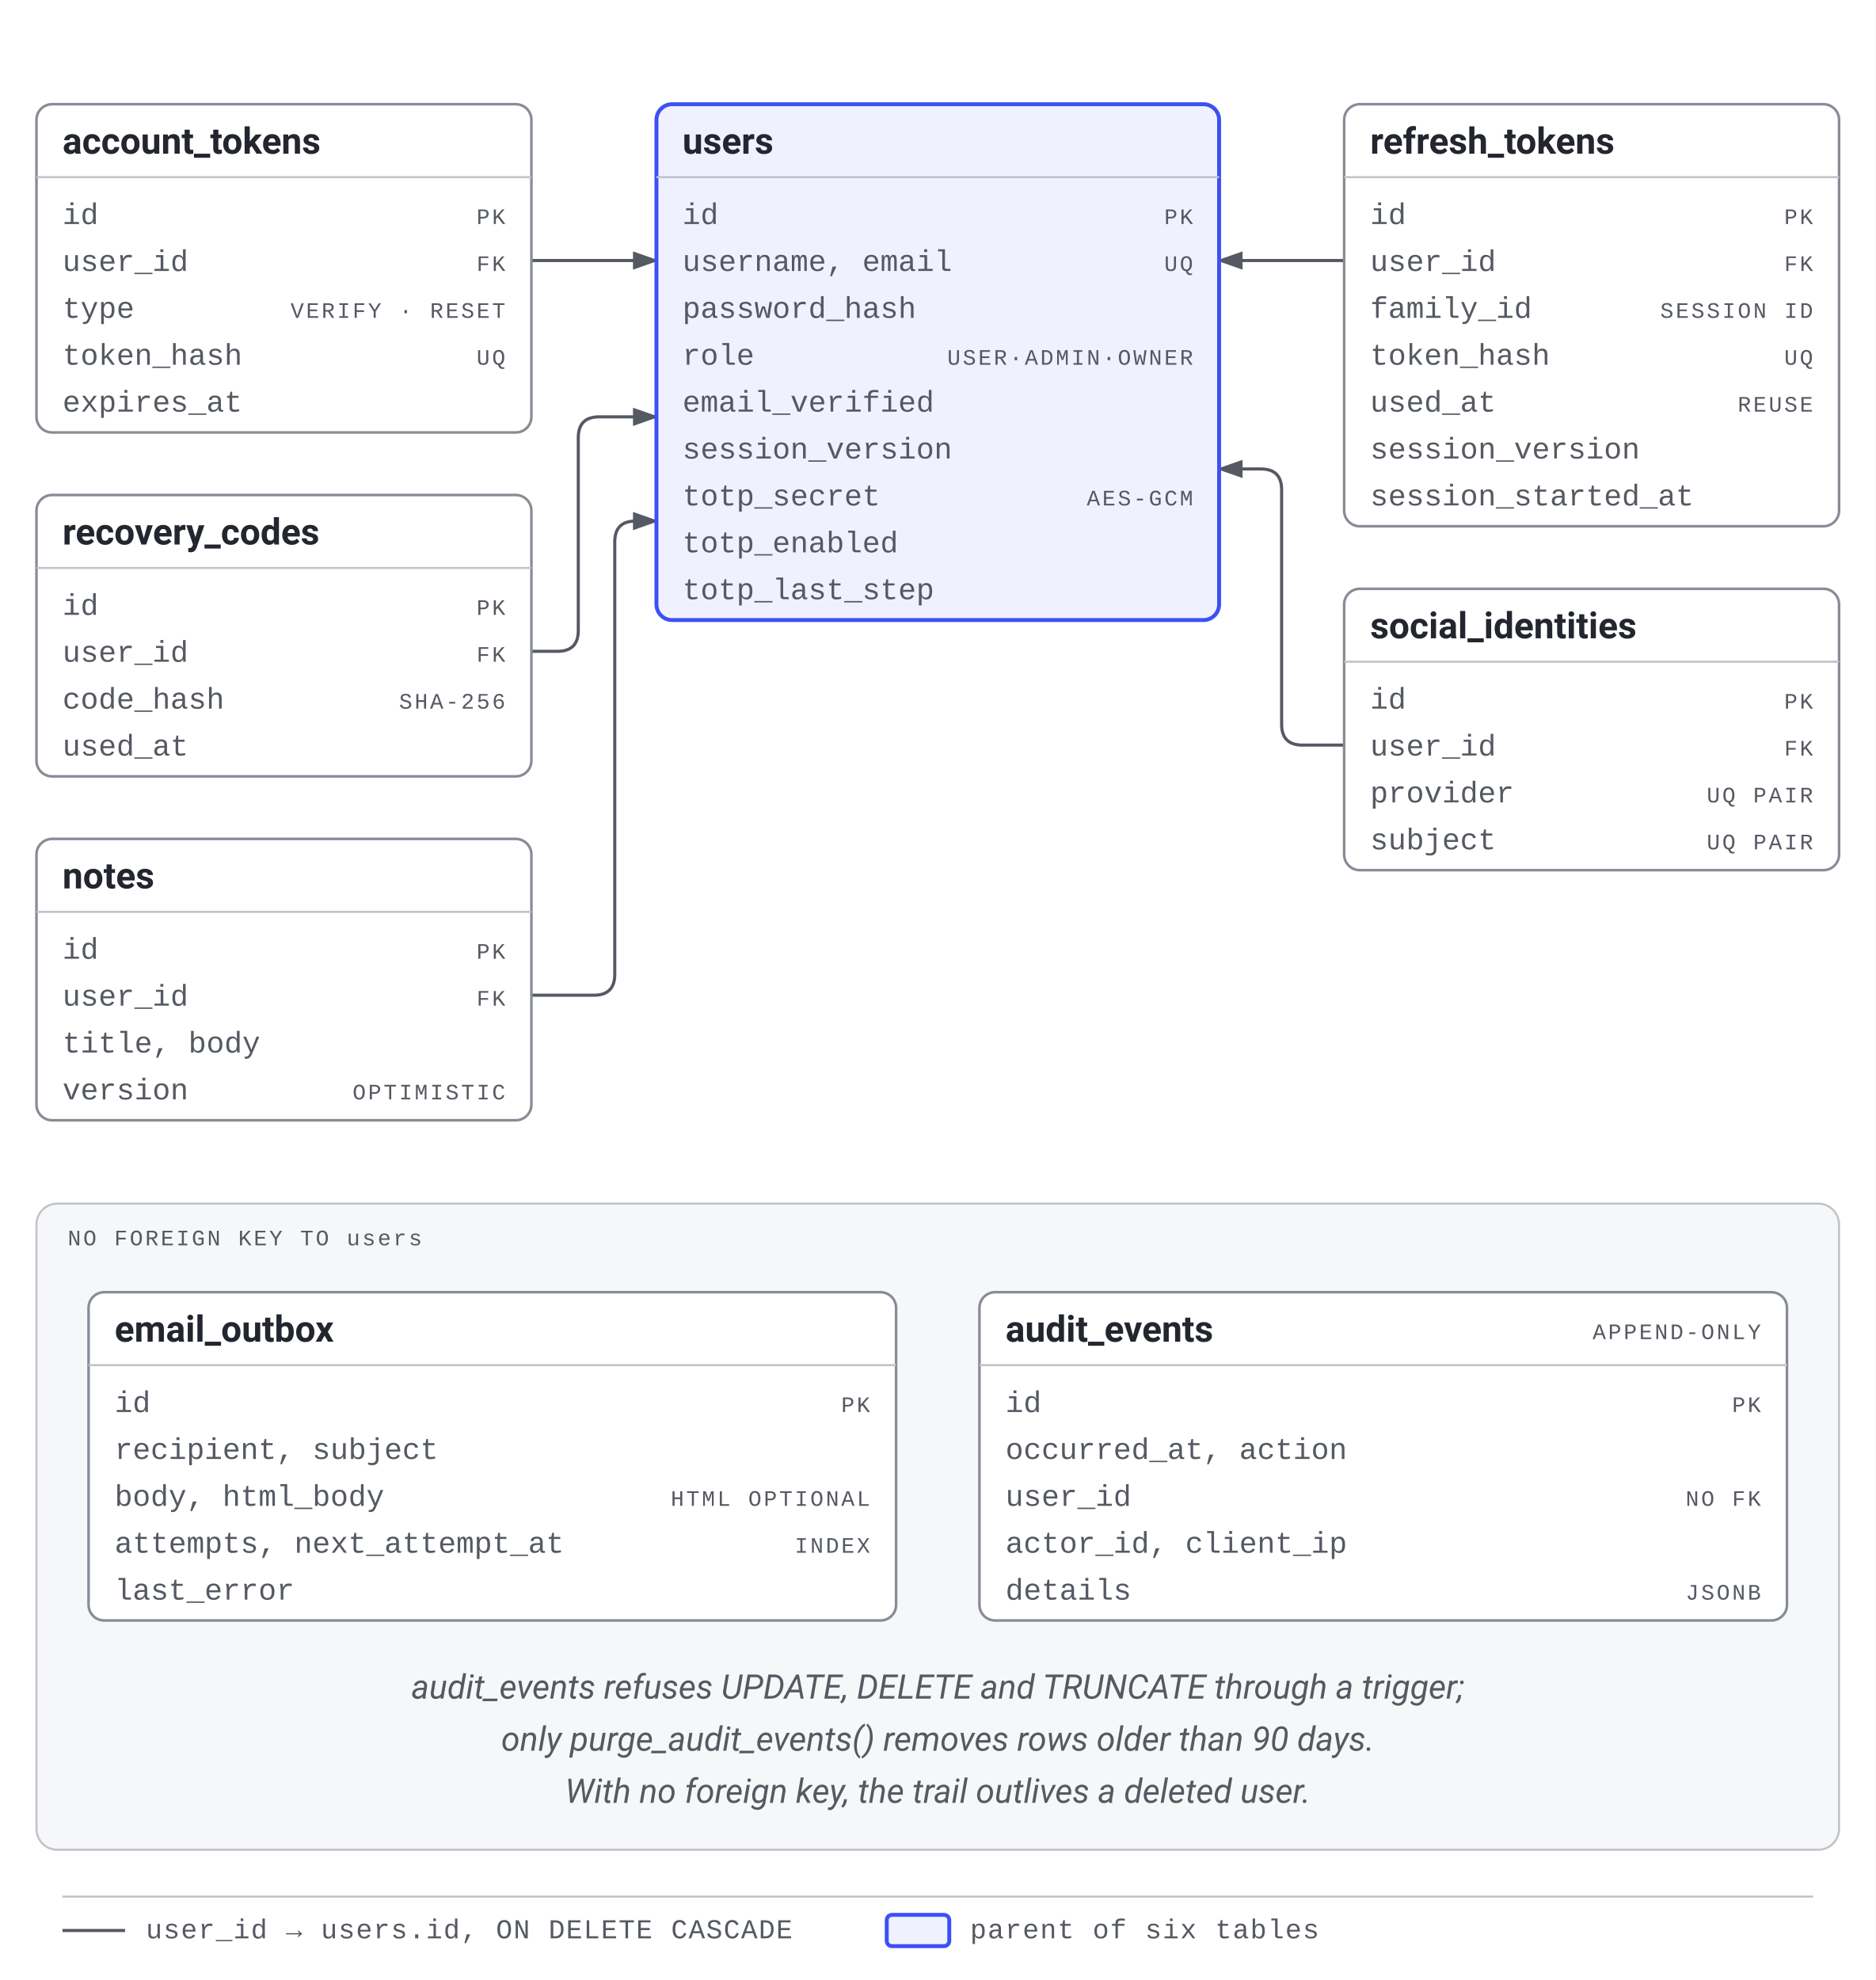
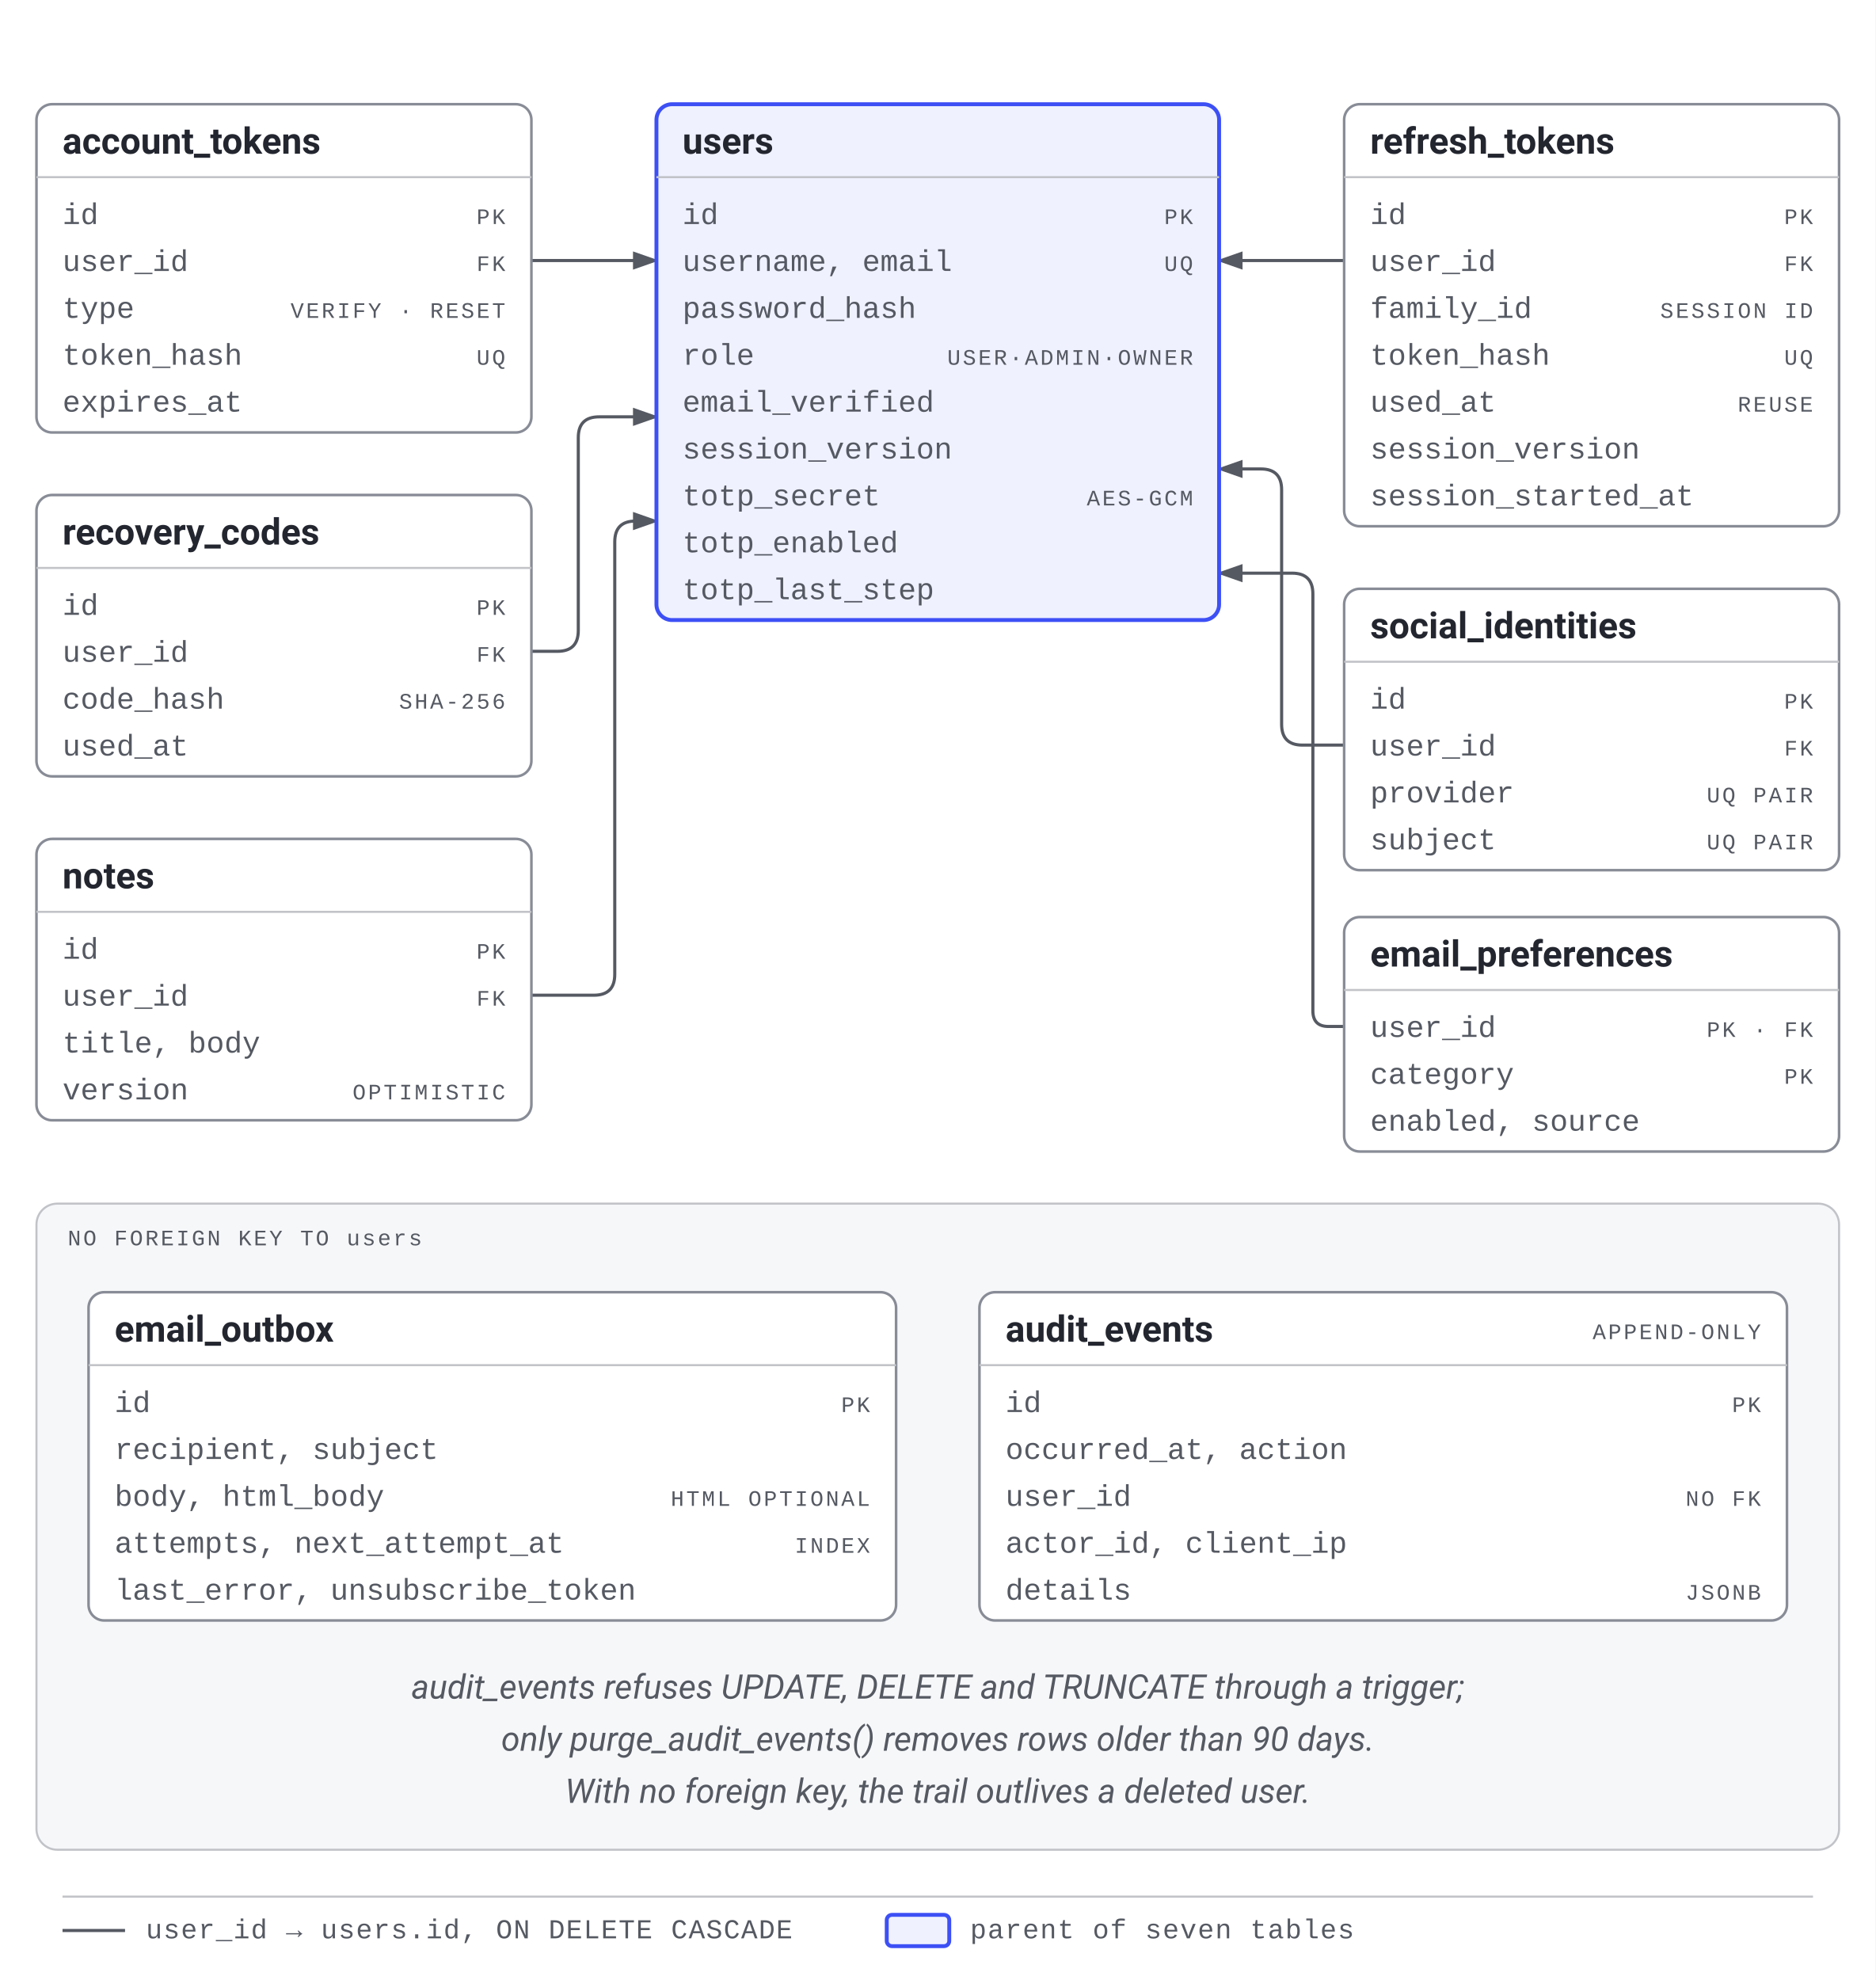
<svg xmlns="http://www.w3.org/2000/svg" viewBox="0 0 720 760" width="720" height="760" role="img" aria-labelledby="data-model-title data-model-desc">
  <defs>
    <style>
text{font-family:-apple-system, BlinkMacSystemFont, 'Segoe UI', Roboto, 'Helvetica Neue', Arial, 'Noto Sans', sans-serif} .mono{font-family:ui-monospace, SFMono-Regular, Menlo, Monaco, Consolas, 'Liberation Mono', 'Courier New', monospace}
.name{fill:#23262f;font-size:14px;font-weight:600}
.sub{fill:#555962;font-size:11.5px}
.lbl{fill:#555962;font-size:10.5px;letter-spacing:.04em}
.lbl-accent{fill:#3d50f5;font-size:10.5px;letter-spacing:.04em}
.tag{fill:#555962;font-size:8.5px;letter-spacing:.1em}
.note{fill:#555962;font-size:13px;font-style:italic}
.bg,.mask{fill:#ffffff} .mask-zone{fill:#f6f7f9}
.box{fill:#ffffff;stroke:#888c96;stroke-width:1}
.box-focal{fill:#eff1fe;stroke:#3d50f5;stroke-width:1.5}
.box-ext{fill:#ffffff;stroke:#888c96;stroke-width:1;stroke-dasharray:4 3}
.zone{fill:#f6f7f9;stroke:#c1c3c8;stroke-width:.8}
.frame{fill:none;stroke:#888c96;stroke-width:.8}
.chip{fill:none;stroke:#c1c3c8;stroke-width:.8}
.w{fill:none;stroke:#555962;stroke-width:1.2}
.w-accent{fill:none;stroke:#3d50f5;stroke-width:1.6}
.dash{stroke-dasharray:5 4}
.life{stroke:#c1c3c8;stroke-width:1;stroke-dasharray:3 3}
.sep{stroke:#c1c3c8;stroke-width:.8}
.m{fill:#555962} .m-accent{fill:#3d50f5} .m-open{fill:none;stroke:#555962;stroke-width:1.2}
.dot{fill:#23262f}
</style>
    <marker id="a" markerWidth="10" markerHeight="7" refX="9" refY="3.5" orient="auto" markerUnits="userSpaceOnUse">
      <polygon class="m" points="0 0, 10 3.5, 0 7" />
    </marker>
    <marker id="a-accent" markerWidth="10" markerHeight="7" refX="9" refY="3.5" orient="auto" markerUnits="userSpaceOnUse">
      <polygon class="m-accent" points="0 0, 10 3.5, 0 7" />
    </marker>
    <marker id="a-open" markerWidth="10" markerHeight="7" refX="9" refY="3.5" orient="auto" markerUnits="userSpaceOnUse">
      <polyline class="m-open" points="0 0, 10 3.5, 0 7" />
    </marker>
  </defs>
  <rect class="bg" width="100%" height="100%" />
  <rect class="zone" x="14" y="462" width="692" height="248" rx="8" />
  <path class="w" d="M204,100 L252,100" marker-end="url(#a)" />
  <path class="w" d="M204,250 L214,250 Q222,250 222,242 L222,168 Q222,160 230,160 L252,160" marker-end="url(#a)" />
  <path class="w" d="M204,382 L228,382 Q236,382 236,374 L236,208 Q236,200 244,200 L252,200" marker-end="url(#a)" />
  <path class="w" d="M516,100 L468,100" marker-end="url(#a)" />
  <path class="w" d="M516,286 L500,286 Q492,286 492,278 L492,188 Q492,180 484,180 L468,180" marker-end="url(#a)" />
+   <path class="w" d="M516,394 L510.0,394.0 Q504,394 504.0,388.0 L504,228 Q504,220 496,220 L468,220" marker-end="url(#a)" />
  <line class="sep" x1="24" y1="728" x2="696" y2="728" />
  <rect class="mask-zone" x="23.0" y="471.2" width="146.8" height="9.4" rx="2" />
  <text class="tag mono" x="26" y="478" text-anchor="start">NO FOREIGN KEY TO users</text>
  <text class="note" x="360" y="652" text-anchor="middle">audit_events refuses UPDATE, DELETE and TRUNCATE through a trigger;</text>
  <text class="note" x="360" y="672" text-anchor="middle">only purge_audit_events() removes rows older than 90 days.</text>
  <text class="note" x="360" y="692" text-anchor="middle">With no foreign key, the trail outlives a deleted user.</text>
  <line class="w" x1="24" y1="741" x2="48" y2="741" />
  <text class="lbl mono" x="56" y="744">user_id → users.id, ON DELETE CASCADE</text>
  <rect class="box-focal" x="340.41" y="735" width="24" height="12" rx="2" />
-   <text class="lbl mono" x="372.41" y="744">parent of six tables</text>
+   <text class="lbl mono" x="372.41" y="744">parent of seven tables</text>
  <rect class="mask" x="14" y="40" width="190" height="126" rx="6" />
  <rect class="box" x="14" y="40" width="190" height="126" rx="6" />
  <line class="sep" x1="14" y1="68" x2="204" y2="68" />
  <text class="name" x="24" y="59">account_tokens</text>
  <text class="sub mono" x="24" y="86">id</text>
  <text class="tag mono" x="194" y="86" text-anchor="end">PK</text>
  <text class="sub mono" x="24" y="104">user_id</text>
  <text class="tag mono" x="194" y="104" text-anchor="end">FK</text>
  <text class="sub mono" x="24" y="122">type</text>
  <text class="tag mono" x="194" y="122" text-anchor="end">VERIFY · RESET</text>
  <text class="sub mono" x="24" y="140">token_hash</text>
  <text class="tag mono" x="194" y="140" text-anchor="end">UQ</text>
  <text class="sub mono" x="24" y="158">expires_at</text>
  <rect class="mask" x="14" y="190" width="190" height="108" rx="6" />
  <rect class="box" x="14" y="190" width="190" height="108" rx="6" />
  <line class="sep" x1="14" y1="218" x2="204" y2="218" />
  <text class="name" x="24" y="209">recovery_codes</text>
  <text class="sub mono" x="24" y="236">id</text>
  <text class="tag mono" x="194" y="236" text-anchor="end">PK</text>
  <text class="sub mono" x="24" y="254">user_id</text>
  <text class="tag mono" x="194" y="254" text-anchor="end">FK</text>
  <text class="sub mono" x="24" y="272">code_hash</text>
  <text class="tag mono" x="194" y="272" text-anchor="end">SHA-256</text>
  <text class="sub mono" x="24" y="290">used_at</text>
  <rect class="mask" x="14" y="322" width="190" height="108" rx="6" />
  <rect class="box" x="14" y="322" width="190" height="108" rx="6" />
  <line class="sep" x1="14" y1="350" x2="204" y2="350" />
  <text class="name" x="24" y="341">notes</text>
  <text class="sub mono" x="24" y="368">id</text>
  <text class="tag mono" x="194" y="368" text-anchor="end">PK</text>
  <text class="sub mono" x="24" y="386">user_id</text>
  <text class="tag mono" x="194" y="386" text-anchor="end">FK</text>
  <text class="sub mono" x="24" y="404">title, body</text>
  <text class="sub mono" x="24" y="422">version</text>
  <text class="tag mono" x="194" y="422" text-anchor="end">OPTIMISTIC</text>
  <rect class="mask" x="516" y="40" width="190" height="162" rx="6" />
  <rect class="box" x="516" y="40" width="190" height="162" rx="6" />
  <line class="sep" x1="516" y1="68" x2="706" y2="68" />
  <text class="name" x="526" y="59">refresh_tokens</text>
  <text class="sub mono" x="526" y="86">id</text>
  <text class="tag mono" x="696" y="86" text-anchor="end">PK</text>
  <text class="sub mono" x="526" y="104">user_id</text>
  <text class="tag mono" x="696" y="104" text-anchor="end">FK</text>
  <text class="sub mono" x="526" y="122">family_id</text>
  <text class="tag mono" x="696" y="122" text-anchor="end">SESSION ID</text>
  <text class="sub mono" x="526" y="140">token_hash</text>
  <text class="tag mono" x="696" y="140" text-anchor="end">UQ</text>
  <text class="sub mono" x="526" y="158">used_at</text>
  <text class="tag mono" x="696" y="158" text-anchor="end">REUSE</text>
  <text class="sub mono" x="526" y="176">session_version</text>
  <text class="sub mono" x="526" y="194">session_started_at</text>
  <rect class="mask" x="516" y="226" width="190" height="108" rx="6" />
  <rect class="box" x="516" y="226" width="190" height="108" rx="6" />
  <line class="sep" x1="516" y1="254" x2="706" y2="254" />
  <text class="name" x="526" y="245">social_identities</text>
  <text class="sub mono" x="526" y="272">id</text>
  <text class="tag mono" x="696" y="272" text-anchor="end">PK</text>
  <text class="sub mono" x="526" y="290">user_id</text>
  <text class="tag mono" x="696" y="290" text-anchor="end">FK</text>
  <text class="sub mono" x="526" y="308">provider</text>
  <text class="tag mono" x="696" y="308" text-anchor="end">UQ PAIR</text>
  <text class="sub mono" x="526" y="326">subject</text>
  <text class="tag mono" x="696" y="326" text-anchor="end">UQ PAIR</text>
+   <rect class="mask" x="516" y="352" width="190" height="90" rx="6" />
+   <rect class="box" x="516" y="352" width="190" height="90" rx="6" />
+   <line class="sep" x1="516" y1="380" x2="706" y2="380" />
+   <text class="name" x="526" y="371">email_preferences</text>
+   <text class="sub mono" x="526" y="398">user_id</text>
+   <text class="tag mono" x="696" y="398" text-anchor="end">PK · FK</text>
+   <text class="sub mono" x="526" y="416">category</text>
+   <text class="tag mono" x="696" y="416" text-anchor="end">PK</text>
+   <text class="sub mono" x="526" y="434">enabled, source</text>
  <rect class="mask" x="252" y="40" width="216" height="198" rx="6" />
  <rect class="box-focal" x="252" y="40" width="216" height="198" rx="6" />
  <line class="sep" x1="252" y1="68" x2="468" y2="68" />
  <text class="name" x="262" y="59">users</text>
  <text class="sub mono" x="262" y="86">id</text>
  <text class="tag mono" x="458" y="86" text-anchor="end">PK</text>
  <text class="sub mono" x="262" y="104">username, email</text>
  <text class="tag mono" x="458" y="104" text-anchor="end">UQ</text>
  <text class="sub mono" x="262" y="122">password_hash</text>
  <text class="sub mono" x="262" y="140">role</text>
  <text class="tag mono" x="458" y="140" text-anchor="end">USER·ADMIN·OWNER</text>
  <text class="sub mono" x="262" y="158">email_verified</text>
  <text class="sub mono" x="262" y="176">session_version</text>
  <text class="sub mono" x="262" y="194">totp_secret</text>
  <text class="tag mono" x="458" y="194" text-anchor="end">AES-GCM</text>
  <text class="sub mono" x="262" y="212">totp_enabled</text>
  <text class="sub mono" x="262" y="230">totp_last_step</text>
  <rect class="mask" x="34" y="496" width="310" height="126" rx="6" />
  <rect class="box" x="34" y="496" width="310" height="126" rx="6" />
  <line class="sep" x1="34" y1="524" x2="344" y2="524" />
  <text class="name" x="44" y="515">email_outbox</text>
  <text class="sub mono" x="44" y="542">id</text>
  <text class="tag mono" x="334" y="542" text-anchor="end">PK</text>
  <text class="sub mono" x="44" y="560">recipient, subject</text>
  <text class="sub mono" x="44" y="578">body, html_body</text>
  <text class="tag mono" x="334" y="578" text-anchor="end">HTML OPTIONAL</text>
  <text class="sub mono" x="44" y="596">attempts, next_attempt_at</text>
  <text class="tag mono" x="334" y="596" text-anchor="end">INDEX</text>
-   <text class="sub mono" x="44" y="614">last_error</text>
+   <text class="sub mono" x="44" y="614">last_error, unsubscribe_token</text>
  <rect class="mask" x="376" y="496" width="310" height="126" rx="6" />
  <rect class="box" x="376" y="496" width="310" height="126" rx="6" />
  <line class="sep" x1="376" y1="524" x2="686" y2="524" />
  <text class="name" x="386" y="515">audit_events</text>
  <text class="tag mono" x="676" y="514" text-anchor="end">APPEND-ONLY</text>
  <text class="sub mono" x="386" y="542">id</text>
  <text class="tag mono" x="676" y="542" text-anchor="end">PK</text>
  <text class="sub mono" x="386" y="560">occurred_at, action</text>
  <text class="sub mono" x="386" y="578">user_id</text>
  <text class="tag mono" x="676" y="578" text-anchor="end">NO FK</text>
  <text class="sub mono" x="386" y="596">actor_id, client_ip</text>
  <text class="sub mono" x="386" y="614">details</text>
  <text class="tag mono" x="676" y="614" text-anchor="end">JSONB</text>
</svg>
